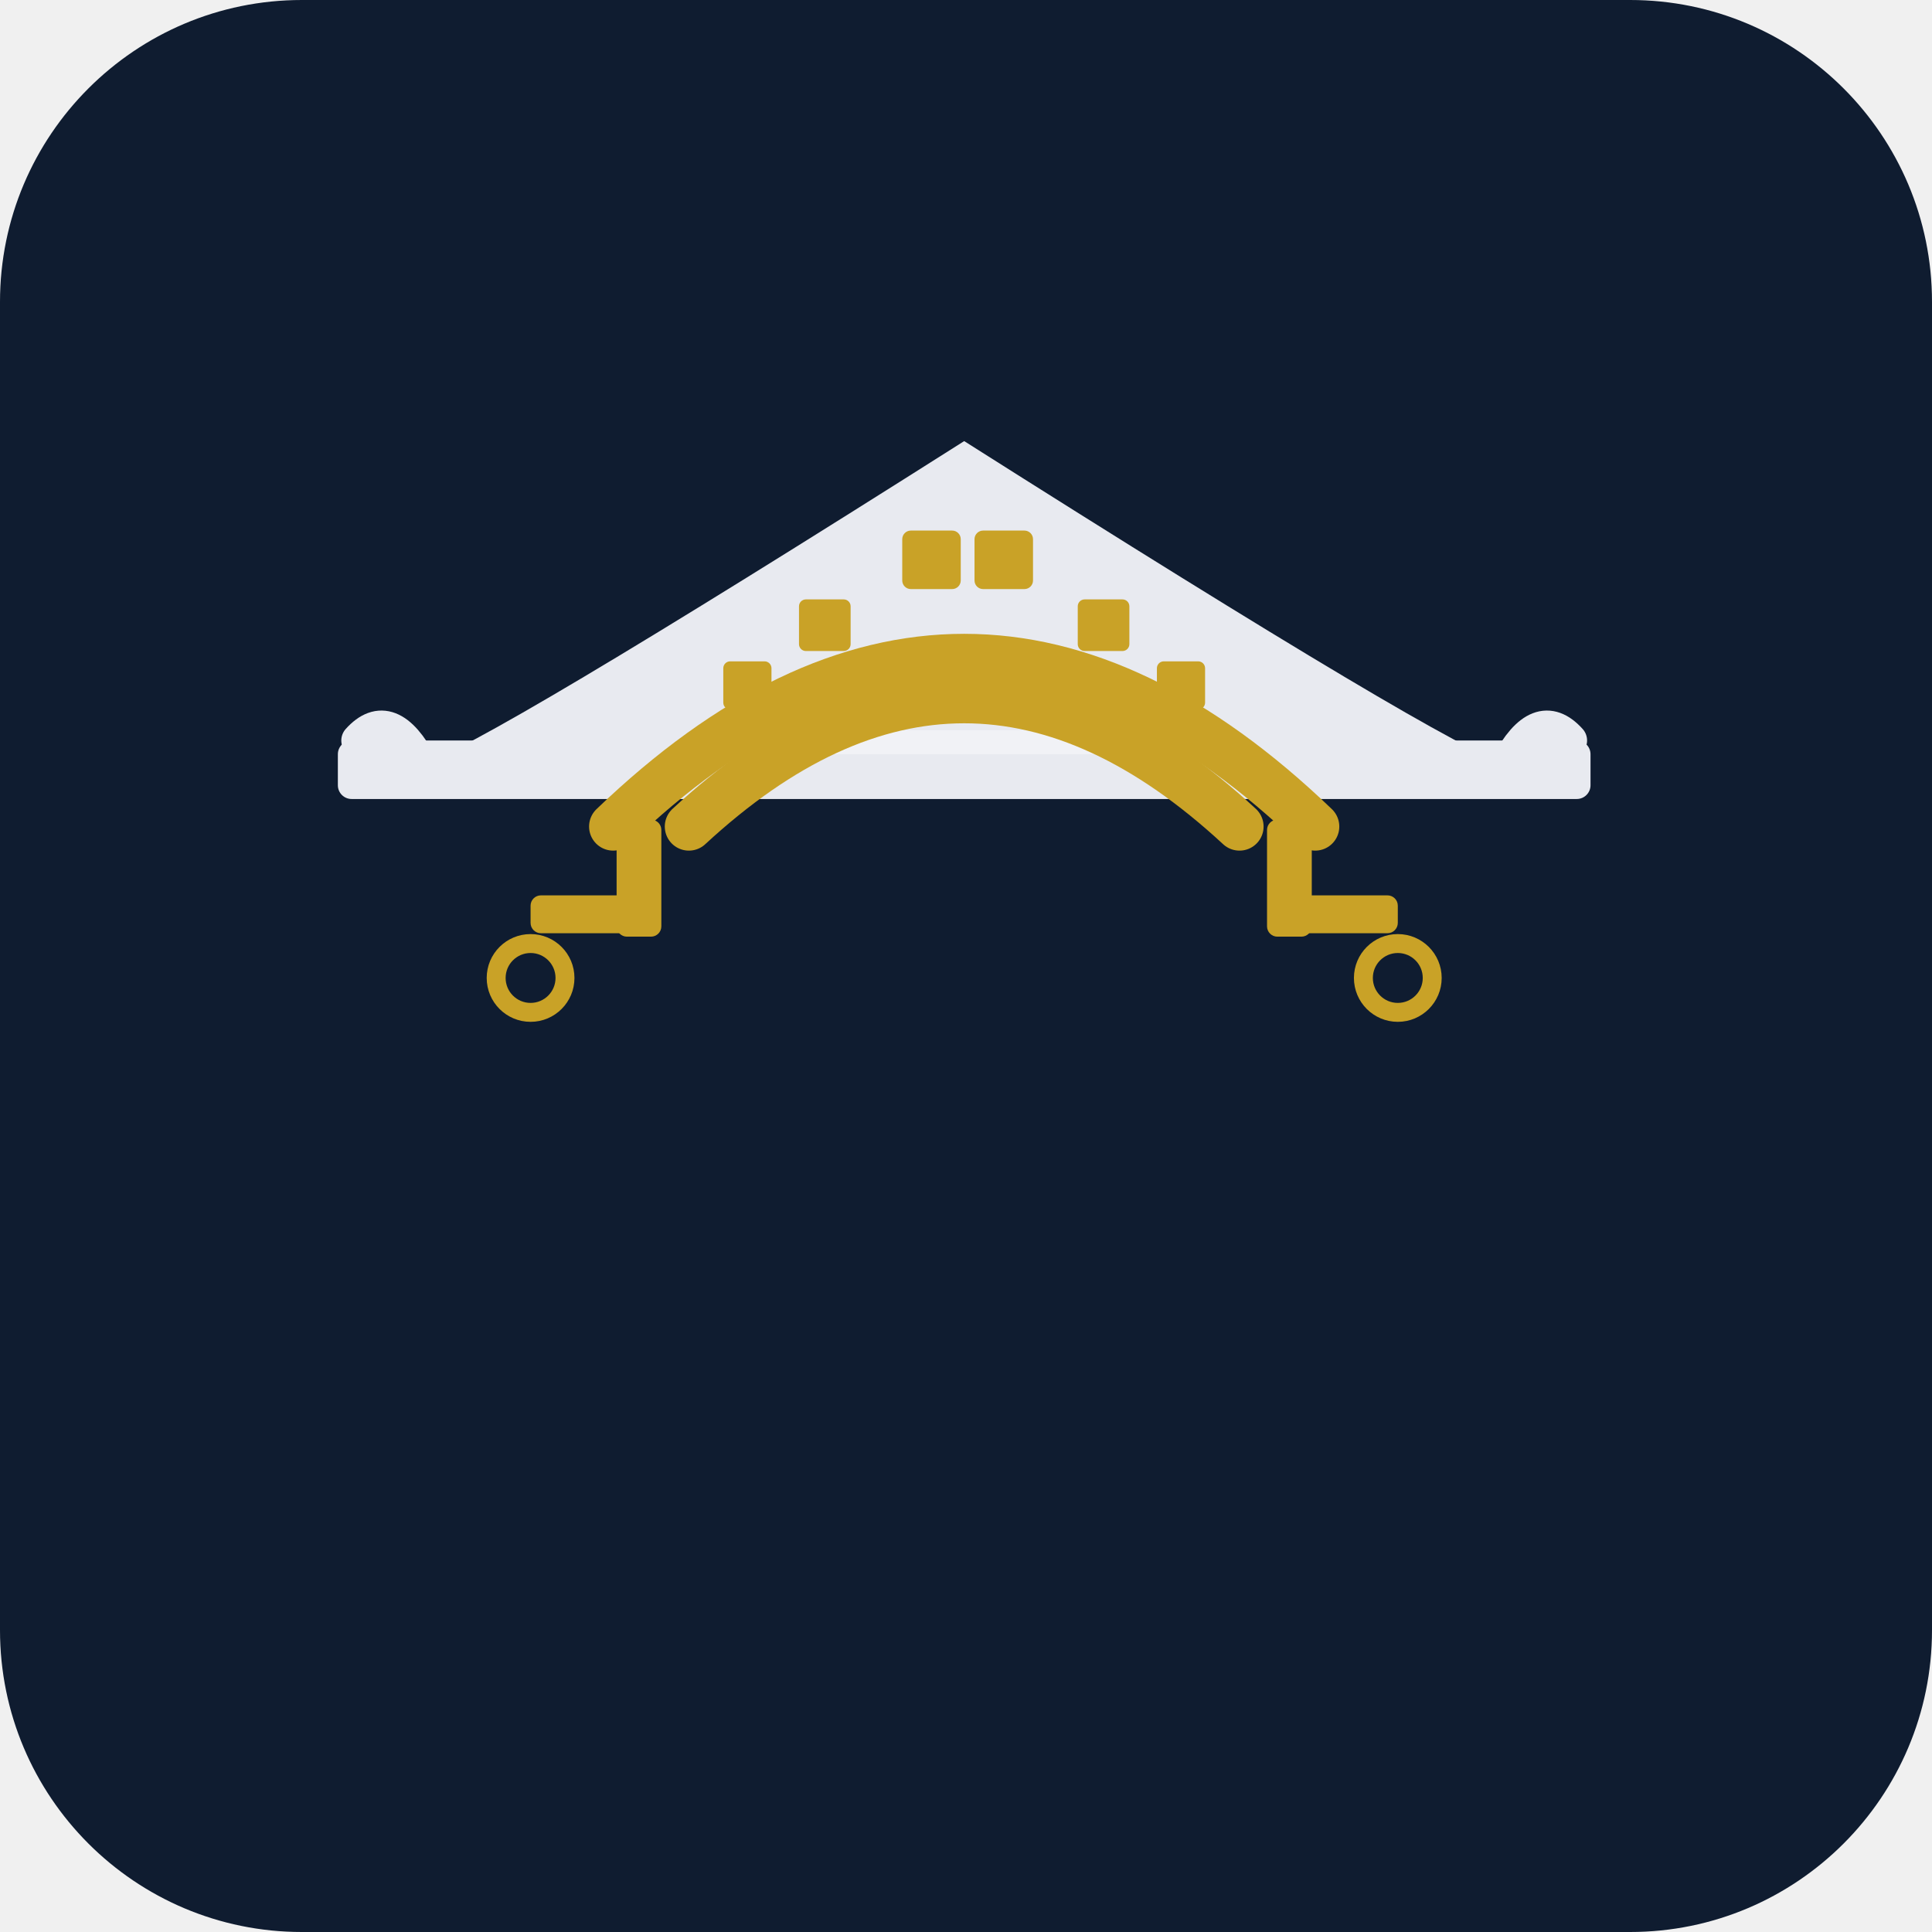
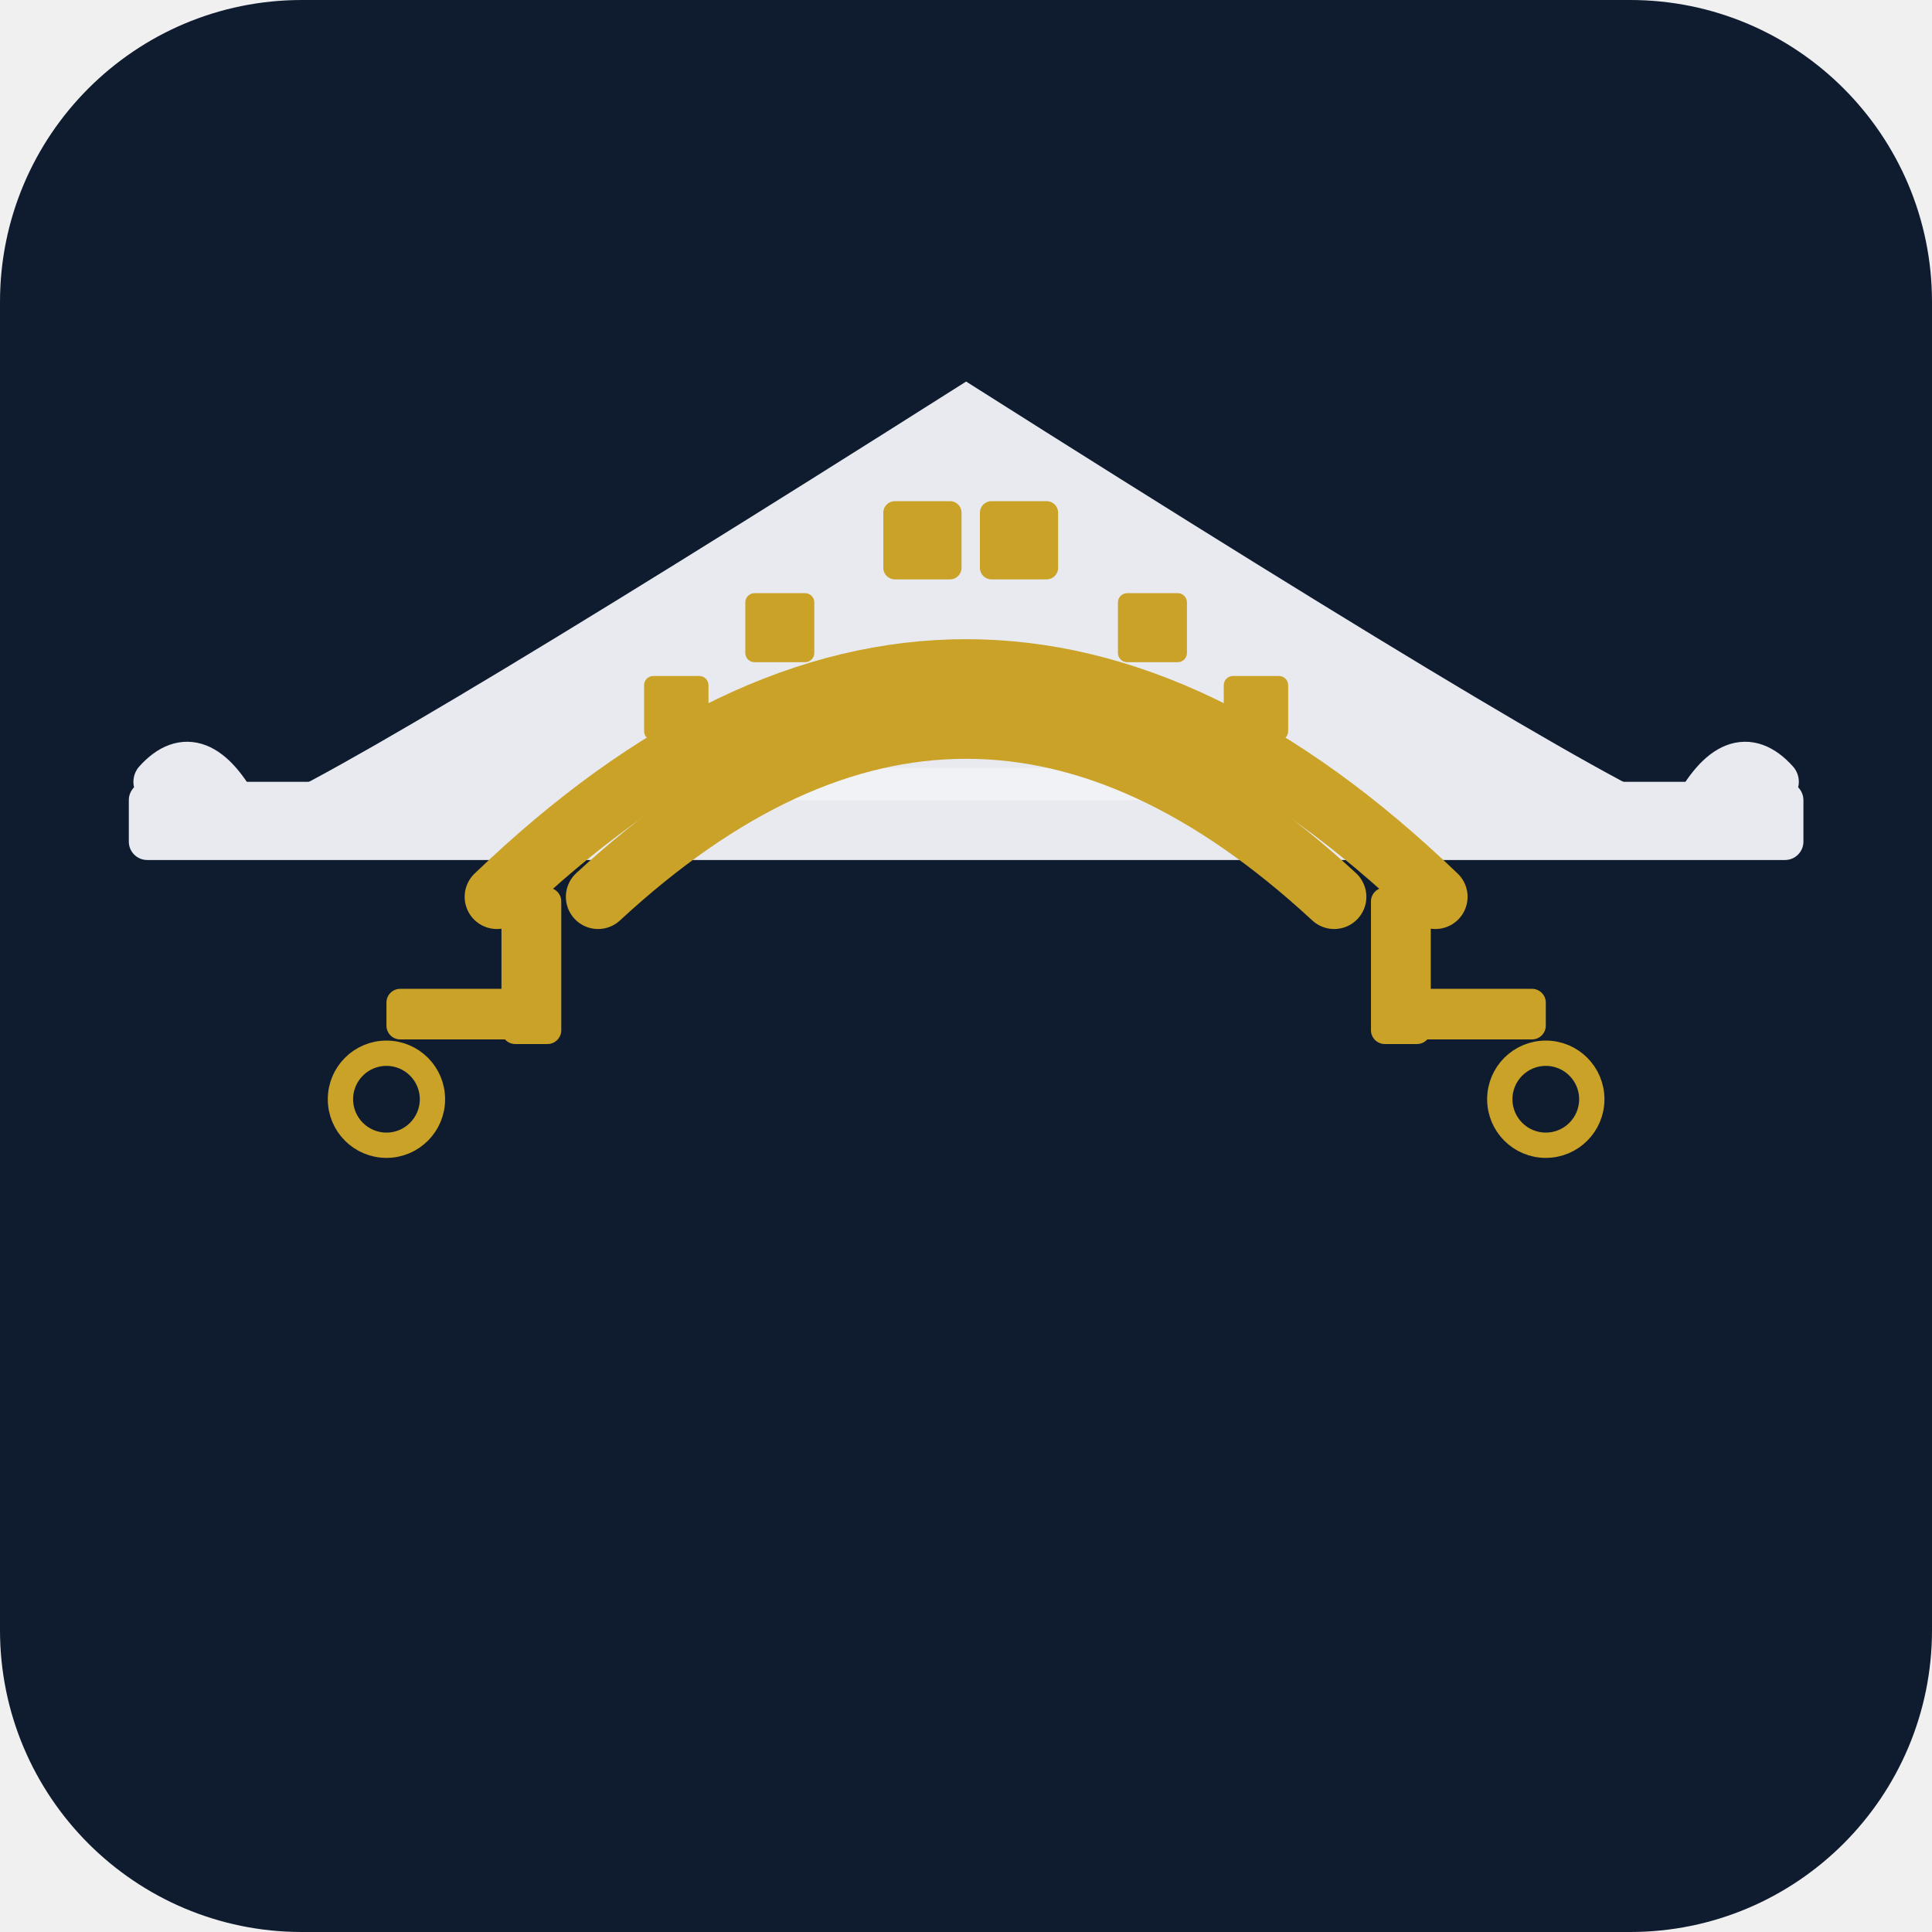
<svg xmlns="http://www.w3.org/2000/svg" viewBox="0 0 32 32" width="32" height="32">
  <rect width="32" height="32" rx="5" fill="#0f1c30" />
-   <g transform="translate(4, 4) scale(0.057)">
+   <g transform="translate(0, 1.9) scale(0.0762)">
    <path d="M52 152 Q68 148 210 58 Q352 148 368 152 Z" fill="#e8eaf0" />
    <path d="M34 145 Q43 135 52 152" fill="none" stroke="#e8eaf0" stroke-width="10" stroke-linecap="round" />
    <path d="M368 152 Q377 135 386 145" fill="none" stroke="#e8eaf0" stroke-width="10" stroke-linecap="round" />
    <rect x="28" y="145" width="364" height="17" rx="4" fill="#e8eaf0" />
    <rect x="145" y="142" width="130" height="7" rx="2" fill="white" opacity="0.4" />
    <path d="M108 170 Q210 72 312 170" fill="none" stroke="#c9a227" stroke-width="14" stroke-linecap="round" />
    <path d="M130 170 Q210 96 290 170" fill="none" stroke="#c9a227" stroke-width="14" stroke-linecap="round" />
    <rect x="192" y="84" width="17" height="17" rx="2.5" fill="#c9a227" />
    <rect x="213" y="84" width="17" height="17" rx="2.5" fill="#c9a227" />
    <rect x="162" y="104" width="15" height="15" rx="2" fill="#c9a227" />
    <rect x="140" y="122" width="14" height="14" rx="2" fill="#c9a227" />
    <rect x="243" y="104" width="15" height="15" rx="2" fill="#c9a227" />
    <rect x="266" y="122" width="14" height="14" rx="2" fill="#c9a227" />
    <rect x="109" y="168" width="13" height="34" rx="3" fill="#c9a227" />
    <rect x="84" y="190" width="36" height="11" rx="3" fill="#c9a227" />
    <circle cx="84" cy="214" r="10" fill="none" stroke="#c9a227" stroke-width="5.5" />
    <rect x="298" y="168" width="13" height="34" rx="3" fill="#c9a227" />
    <rect x="300" y="190" width="36" height="11" rx="3" fill="#c9a227" />
    <circle cx="336" cy="214" r="10" fill="none" stroke="#c9a227" stroke-width="5.5" />
  </g>
</svg>
